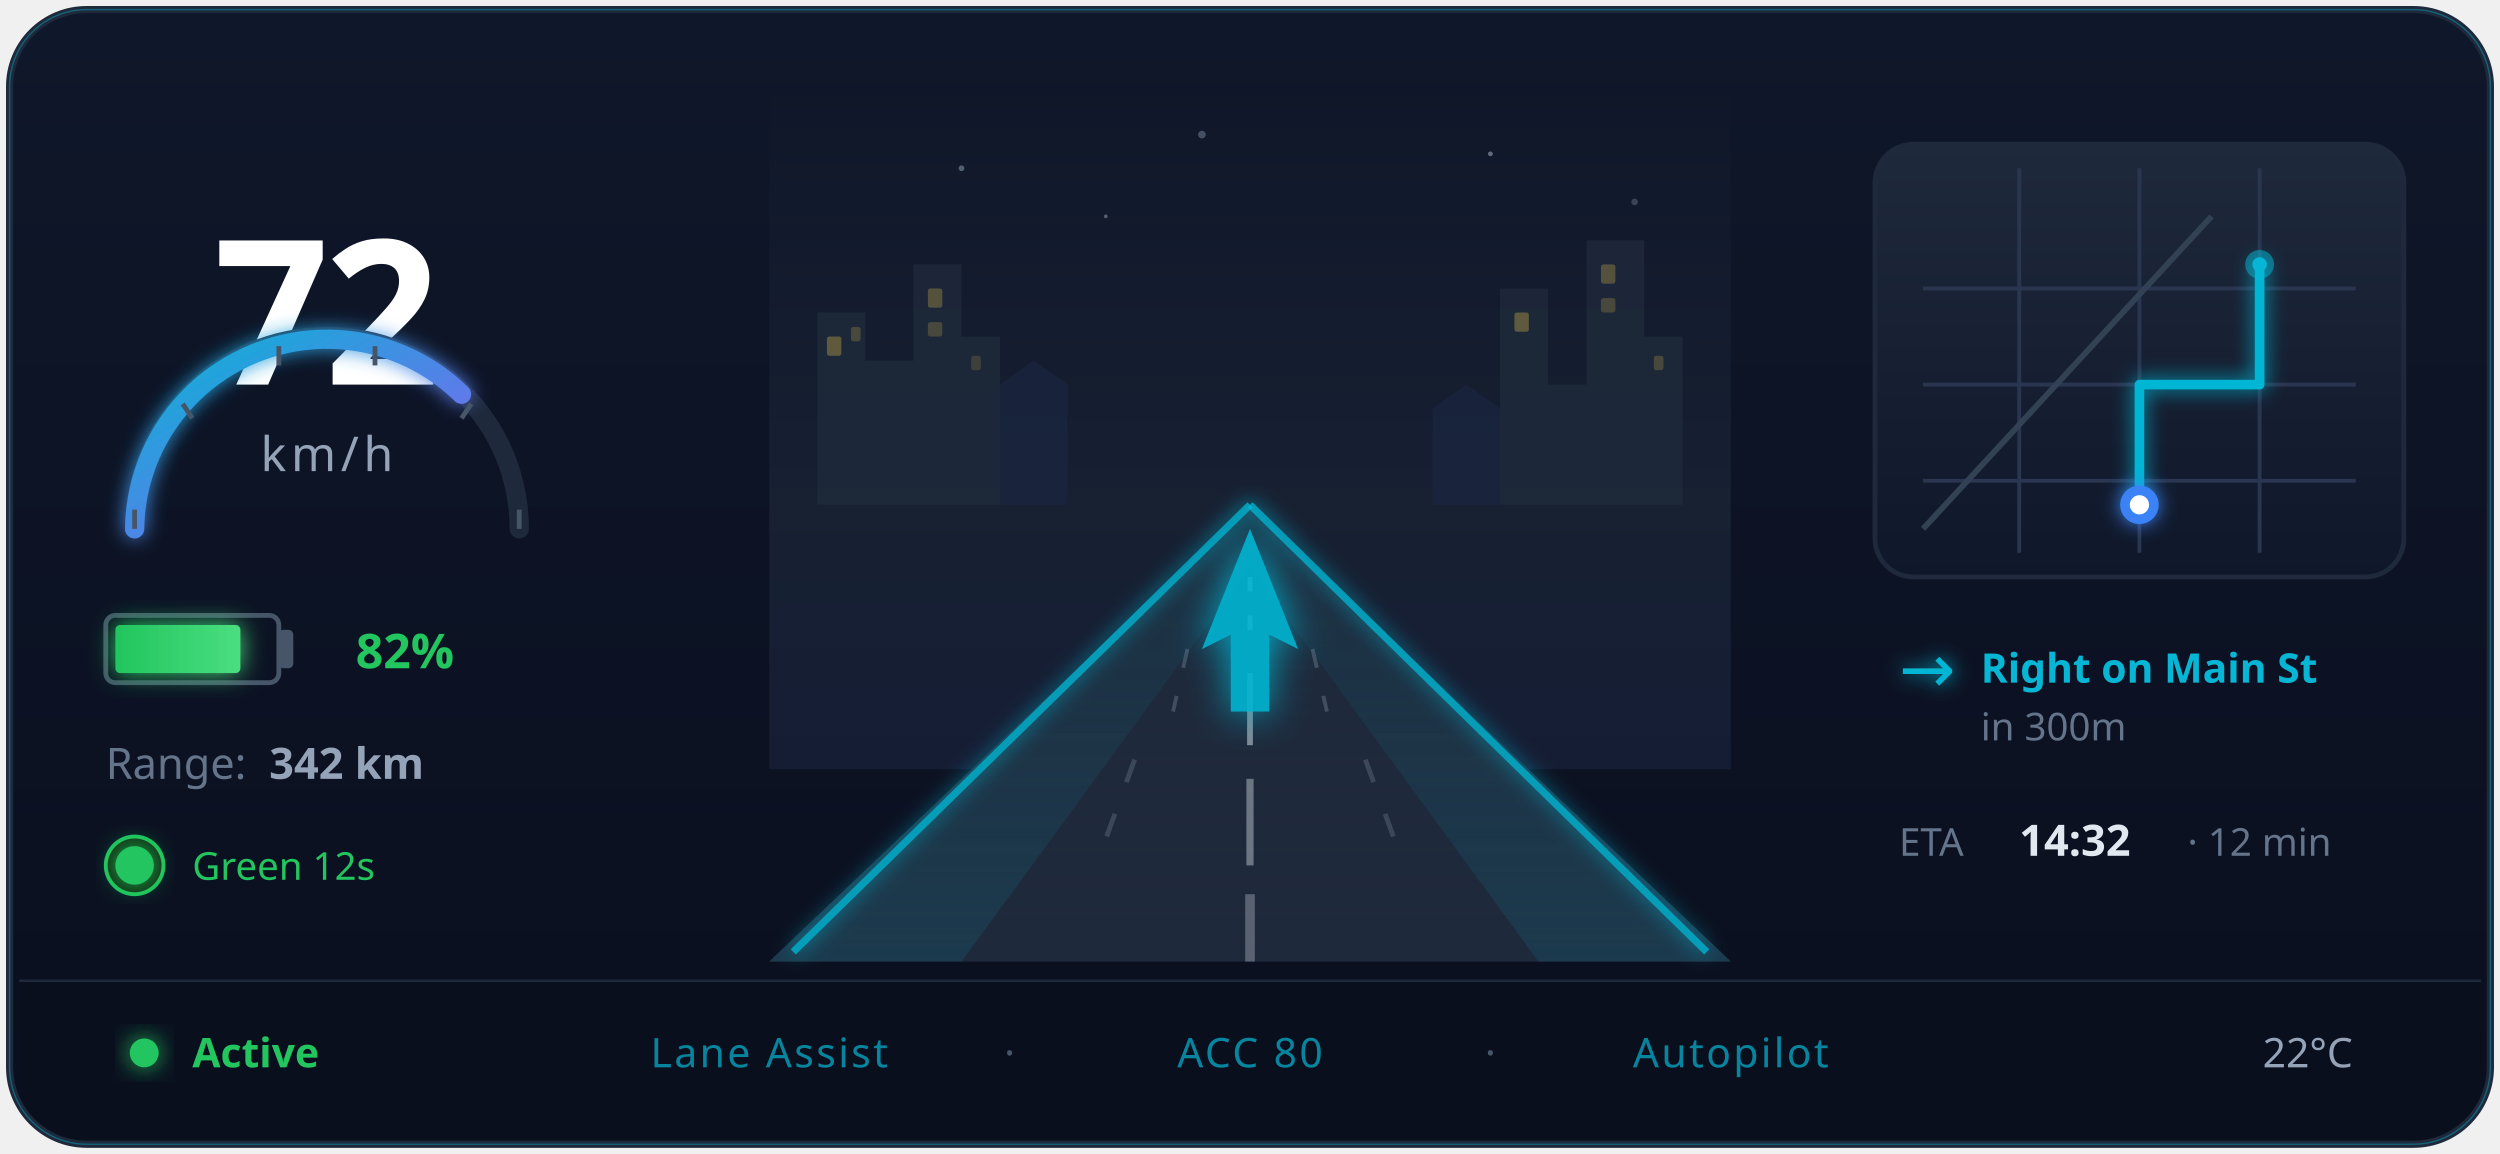
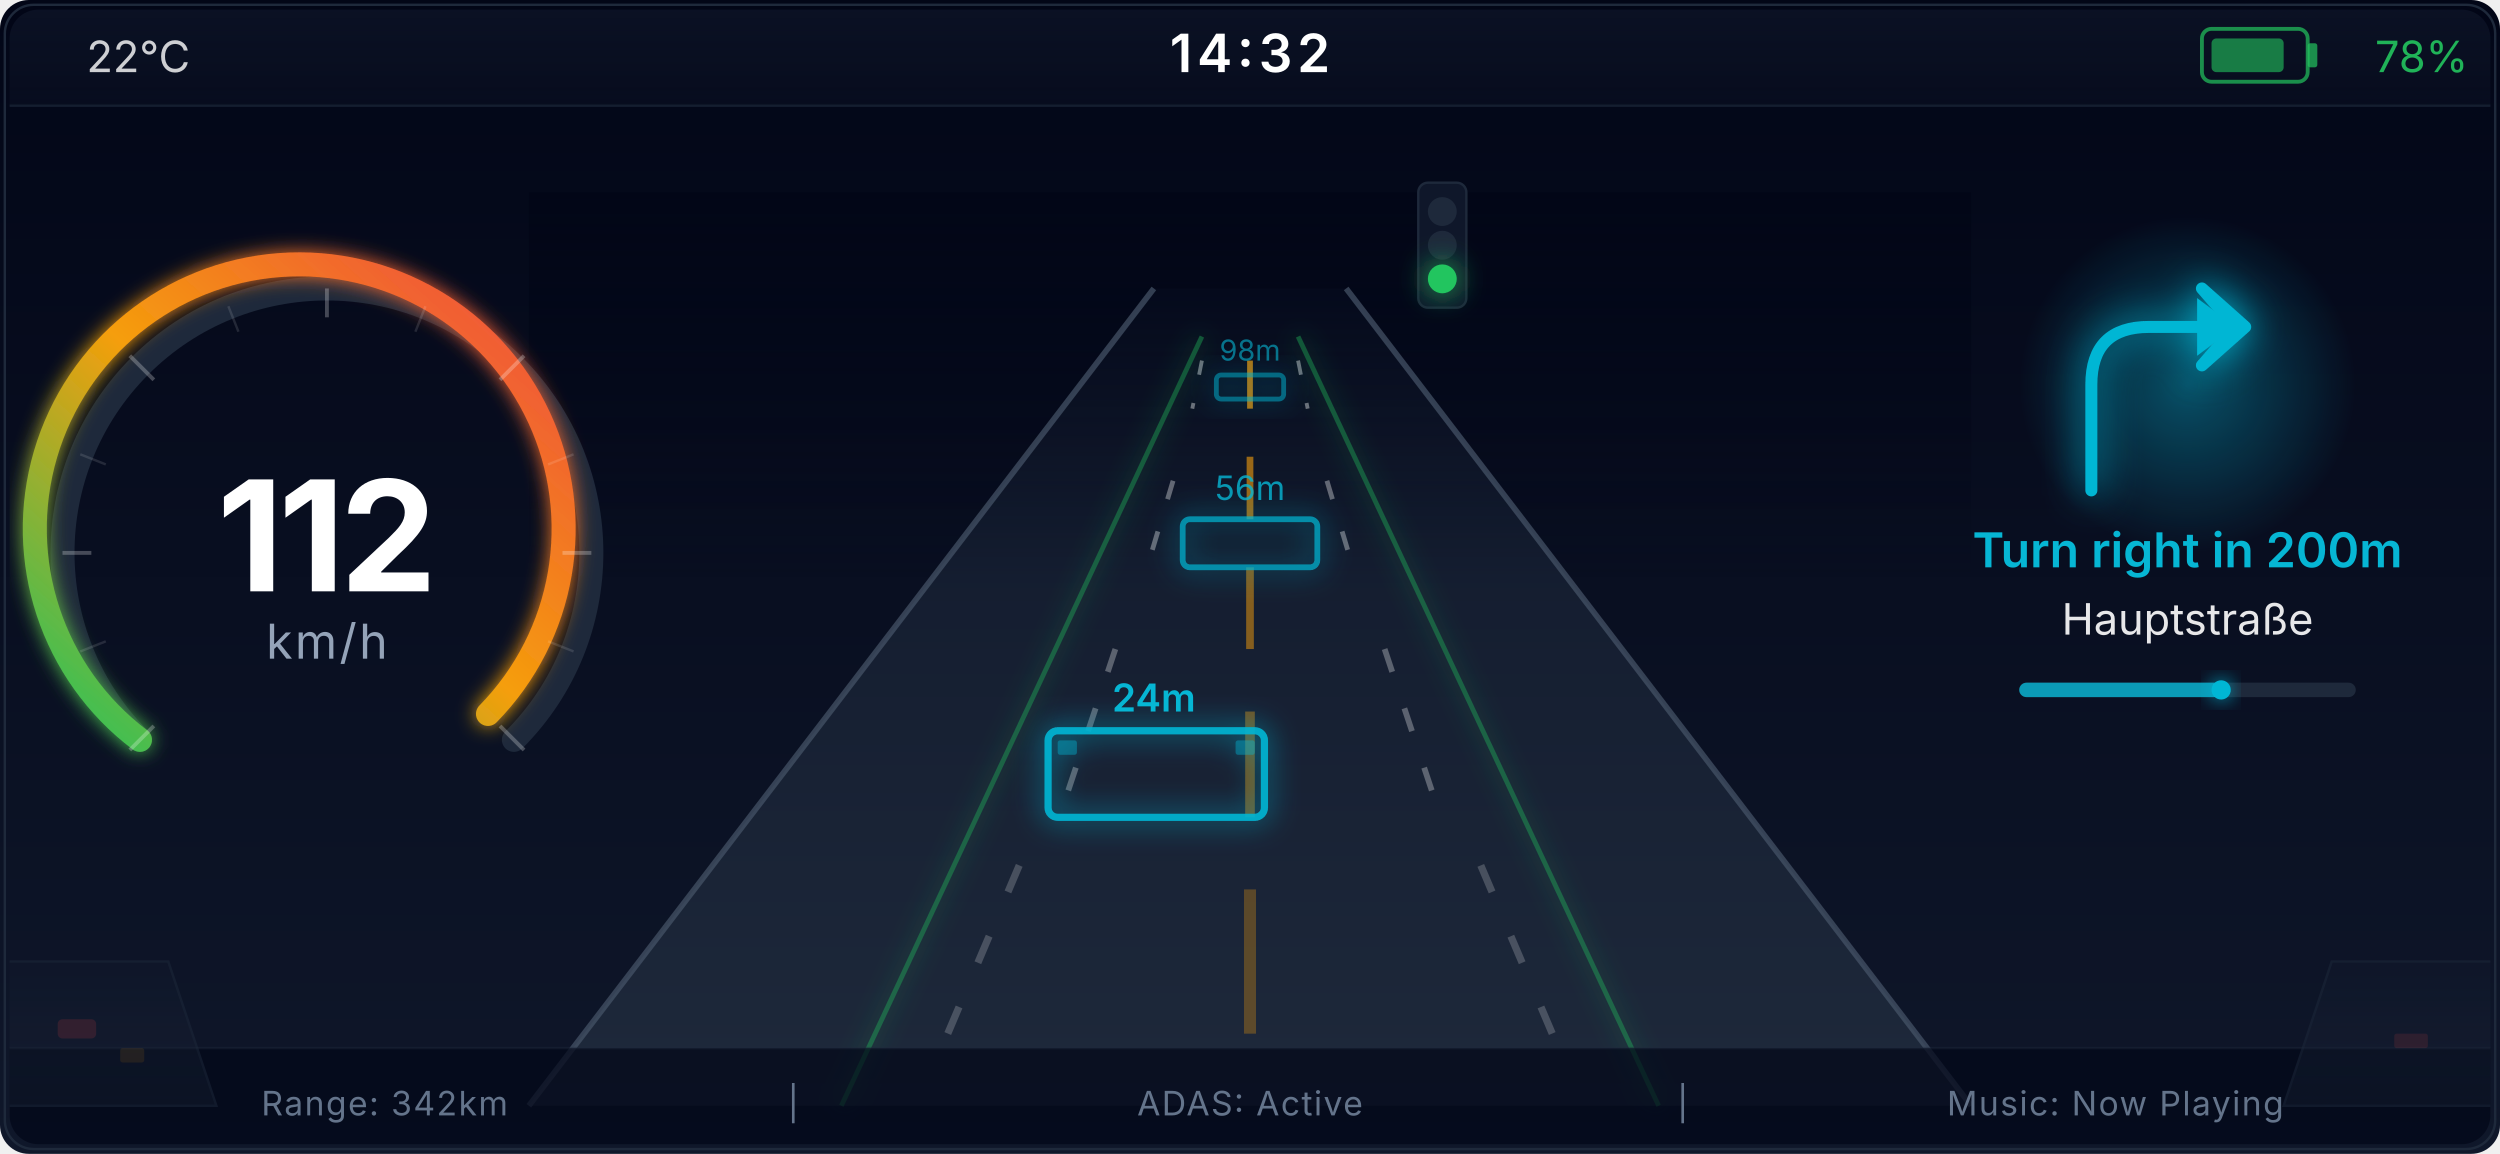
<svg xmlns="http://www.w3.org/2000/svg" viewBox="0 0 520 240">
  <defs>
-     <linearGradient id="hudBg" x1="0" y1="0" x2="0" y2="1">
+     <linearGradient id="bg" x1="0" y1="0" x2="0" y2="1">
+       <stop offset="0%" stop-color="#020617" />
+       <stop offset="100%" stop-color="#0F172A" />
+     </linearGradient>
+     <linearGradient id="roadSurface" x1="0" y1="0" x2="0" y2="1">
      <stop offset="0%" stop-color="#0F172A" />
-       <stop offset="100%" stop-color="#0A0F1E" />
-     </linearGradient>
-     <linearGradient id="speedArc" x1="0" y1="0" x2="1" y2="1">
-       <stop offset="0%" stop-color="#06B6D4" />
-       <stop offset="100%" stop-color="#8B5CF6" />
-     </linearGradient>
-     <linearGradient id="roadGrad" x1="0" y1="0" x2="0" y2="1">
-       <stop offset="0%" stop-color="#1E293B" stop-opacity="0" />
      <stop offset="100%" stop-color="#1E293B" />
    </linearGradient>
-     <linearGradient id="skyGrad" x1="0" y1="0" x2="0" y2="1">
+     <linearGradient id="roadFog" x1="0" y1="0" x2="0" y2="1">
+       <stop offset="0%" stop-color="#020617" stop-opacity="1" />
+       <stop offset="40%" stop-color="#020617" stop-opacity="0.6" />
+       <stop offset="100%" stop-color="#020617" stop-opacity="0" />
+     </linearGradient>
+     <linearGradient id="speedArcGrad" x1="0" y1="1" x2="1" y2="0">
+       <stop offset="0%" stop-color="#22C55E" />
+       <stop offset="50%" stop-color="#F59E0B" />
+       <stop offset="100%" stop-color="#EF4444" />
+     </linearGradient>
+     <linearGradient id="speedArcBg" x1="0" y1="0" x2="1" y2="0">
+       <stop offset="0%" stop-color="#1E293B" />
+       <stop offset="100%" stop-color="#1E293B" />
+     </linearGradient>
+     <linearGradient id="laneAssistGrad" x1="0" y1="0" x2="0" y2="1">
+       <stop offset="0%" stop-color="#22C55E" stop-opacity="0" />
+       <stop offset="100%" stop-color="#22C55E" stop-opacity="0.4" />
+     </linearGradient>
+     <linearGradient id="statusBarBg" x1="0" y1="0" x2="0" y2="1">
+       <stop offset="0%" stop-color="#0F172A" stop-opacity="0.7" />
+       <stop offset="100%" stop-color="#0F172A" stop-opacity="0.3" />
+     </linearGradient>
+     <radialGradient id="navGlow" cx="0.5" cy="0.5" r="0.5">
+       <stop offset="0%" stop-color="#06B6D4" stop-opacity="0.4" />
+       <stop offset="100%" stop-color="#06B6D4" stop-opacity="0" />
+     </radialGradient>
+     <linearGradient id="routeProgress" x1="0" y1="0" x2="1" y2="0">
+       <stop offset="0%" stop-color="#06B6D4" />
+       <stop offset="60%" stop-color="#06B6D4" />
+       <stop offset="60%" stop-color="#1E293B" />
+       <stop offset="100%" stop-color="#1E293B" />
+     </linearGradient>
+     <linearGradient id="mirrorBg" x1="0" y1="0" x2="0" y2="1">
      <stop offset="0%" stop-color="#0F172A" />
-       <stop offset="60%" stop-color="#1E293B" />
-       <stop offset="100%" stop-color="#1a2540" />
+       <stop offset="100%" stop-color="#1E293B" stop-opacity="0.5" />
    </linearGradient>
-     <linearGradient id="laneGlow" x1="0" y1="0" x2="0" y2="1">
-       <stop offset="0%" stop-color="#06B6D4" stop-opacity="0.1" />
-       <stop offset="100%" stop-color="#06B6D4" stop-opacity="0.4" />
-     </linearGradient>
-     <linearGradient id="batteryFill" x1="0" y1="0" x2="1" y2="0">
-       <stop offset="0%" stop-color="#22C55E" />
-       <stop offset="100%" stop-color="#4ADE80" />
-     </linearGradient>
-     <linearGradient id="mapBg" x1="0" y1="0" x2="0" y2="1">
-       <stop offset="0%" stop-color="#1E293B" />
-       <stop offset="100%" stop-color="#0F172A" />
-     </linearGradient>
-     <linearGradient id="navArrowGlow" x1="0" y1="1" x2="0" y2="0">
-       <stop offset="0%" stop-color="#06B6D4" stop-opacity="0.8" />
-       <stop offset="100%" stop-color="#06B6D4" stop-opacity="0.2" />
-     </linearGradient>
-     <filter id="cyanGlow" x="-50%" y="-50%" width="200%" height="200%">
+     <filter id="cyanGlow" x="-80%" y="-80%" width="260%" height="260%">
      <feGaussianBlur in="SourceGraphic" stdDeviation="3" result="blur" />
      <feMerge>
        <feMergeNode in="blur" />
        <feMergeNode in="SourceGraphic" />
      </feMerge>
    </filter>
    <filter id="softGlow" x="-50%" y="-50%" width="200%" height="200%">
      <feGaussianBlur in="SourceGraphic" stdDeviation="2" result="blur" />
      <feMerge>
        <feMergeNode in="blur" />
        <feMergeNode in="SourceGraphic" />
      </feMerge>
    </filter>
-     <filter id="greenGlow" x="-50%" y="-50%" width="200%" height="200%">
+     <filter id="greenGlow" x="-60%" y="-60%" width="220%" height="220%">
      <feGaussianBlur in="SourceGraphic" stdDeviation="2.5" result="blur" />
      <feMerge>
        <feMergeNode in="blur" />
        <feMergeNode in="SourceGraphic" />
      </feMerge>
    </filter>
-     <filter id="arrowGlow" x="-50%" y="-50%" width="200%" height="200%">
+     <filter id="arrowGlow" x="-80%" y="-80%" width="260%" height="260%">
      <feGaussianBlur in="SourceGraphic" stdDeviation="4" result="blur" />
      <feMerge>
        <feMergeNode in="blur" />
        <feMergeNode in="SourceGraphic" />
      </feMerge>
    </filter>
+     <filter id="trafficGreenGlow" x="-100%" y="-100%" width="300%" height="300%">
+       <feGaussianBlur in="SourceGraphic" stdDeviation="3" result="blur" />
+       <feMerge>
+         <feMergeNode in="blur" />
+         <feMergeNode in="SourceGraphic" />
+       </feMerge>
+     </filter>
    <clipPath id="panelClip">
-       <rect x="4" y="4" width="512" height="232" rx="14" />
+       <rect x="2" y="2" width="516" height="236" rx="6" />
    </clipPath>
  </defs>
-   <rect x="2" y="2" width="516" height="236" rx="16" fill="url(#hudBg)" stroke="#1E293B" stroke-width="1.5" />
-   <rect x="2" y="2" width="516" height="236" rx="16" fill="none" stroke="#06B6D4" stroke-width="0.3" stroke-opacity="0.4" />
+   <rect width="520" height="240" fill="url(#bg)" rx="6" />
+   <rect x="1" y="1" width="518" height="238" rx="6" fill="none" stroke="#1E293B" stroke-width="0.5" />
  <g clip-path="url(#panelClip)">
+     <rect x="0" y="0" width="520" height="22" fill="url(#statusBarBg)" />
+     <line x1="0" y1="22" x2="520" y2="22" stroke="#1E293B" stroke-width="0.5" opacity="0.6" />
+     <text x="18" y="15" font-family="system-ui, -apple-system, sans-serif" font-size="9" fill="white" opacity="0.8">22°C</text>
+     <text x="260" y="15" font-family="system-ui, -apple-system, sans-serif" font-size="11" font-weight="600" fill="white" text-anchor="middle" letter-spacing="1">14:32</text>
+     <g transform="translate(458, 6)">
+       <rect x="0" y="0" width="22" height="11" rx="2" fill="none" stroke="#22C55E" stroke-width="0.8" opacity="0.7" />
+       <rect x="22" y="3" width="2" height="5" rx="0.5" fill="#22C55E" opacity="0.7" />
+       <rect x="2" y="2" width="15" height="7" rx="1" fill="#22C55E" opacity="0.6" />
+     </g>
+     <text x="494" y="15" font-family="system-ui, -apple-system, sans-serif" font-size="9" fill="#22C55E" opacity="0.9">78%</text>
    <g>
-       <rect x="160" y="20" width="200" height="140" fill="url(#skyGrad)" opacity="0.6" />
-       <circle cx="200" cy="35" r="0.6" fill="#94A3B8" opacity="0.5" />
-       <circle cx="250" cy="28" r="0.8" fill="#94A3B8" opacity="0.4" />
-       <circle cx="310" cy="32" r="0.5" fill="#94A3B8" opacity="0.6" />
-       <circle cx="340" cy="42" r="0.7" fill="#94A3B8" opacity="0.3" />
-       <circle cx="230" cy="45" r="0.4" fill="#94A3B8" opacity="0.5" />
-       <polygon points="170,105 170,65 180,65 180,75 190,75 190,55 200,55 200,70 208,70 208,105" fill="#1E293B" opacity="0.8" />
-       <polygon points="208,105 208,80 215,75 222,80 222,105" fill="#1a2540" opacity="0.7" />
-       <rect x="172" y="70" width="3" height="4" fill="#FCD34D" opacity="0.3" rx="0.5" />
-       <rect x="177" y="68" width="2" height="3" fill="#FCD34D" opacity="0.2" rx="0.5" />
-       <rect x="193" y="60" width="3" height="4" fill="#FCD34D" opacity="0.25" rx="0.5" />
-       <rect x="193" y="67" width="3" height="3" fill="#FCD34D" opacity="0.2" rx="0.5" />
-       <rect x="202" y="74" width="2" height="3" fill="#FCD34D" opacity="0.15" rx="0.5" />
-       <polygon points="312,105 312,60 322,60 322,80 330,80 330,50 342,50 342,70 350,70 350,105" fill="#1E293B" opacity="0.8" />
-       <polygon points="298,105 298,85 305,80 312,85 312,105" fill="#1a2540" opacity="0.7" />
-       <rect x="315" y="65" width="3" height="4" fill="#FCD34D" opacity="0.3" rx="0.5" />
-       <rect x="333" y="55" width="3" height="4" fill="#FCD34D" opacity="0.25" rx="0.5" />
-       <rect x="333" y="62" width="3" height="3" fill="#FCD34D" opacity="0.2" rx="0.5" />
-       <rect x="344" y="74" width="2" height="3" fill="#FCD34D" opacity="0.2" rx="0.5" />
-       <polygon points="260,105 160,200 360,200 260,105" fill="#1E293B" />
-       <polygon points="260,105 160,200 360,200 260,105" fill="url(#roadGrad)" opacity="0.5" />
-       <polygon points="260,105 160,200 200,200 260,118" fill="url(#laneGlow)" opacity="0.3" />
-       <polygon points="260,105 360,200 320,200 260,118" fill="url(#laneGlow)" opacity="0.3" />
-       <line x1="260" y1="105" x2="165" y2="198" stroke="#06B6D4" stroke-width="1.5" opacity="0.8" filter="url(#softGlow)" />
-       <line x1="260" y1="105" x2="355" y2="198" stroke="#06B6D4" stroke-width="1.5" opacity="0.8" filter="url(#softGlow)" />
-       <line x1="260" y1="120" x2="260" y2="132" stroke="#E2E8F0" stroke-width="1" opacity="0.6" stroke-dasharray="3,5" />
-       <line x1="260" y1="140" x2="260" y2="155" stroke="#E2E8F0" stroke-width="1.2" opacity="0.5" />
-       <line x1="260" y1="162" x2="260" y2="180" stroke="#E2E8F0" stroke-width="1.5" opacity="0.4" />
-       <line x1="260" y1="186" x2="260" y2="200" stroke="#E2E8F0" stroke-width="2" opacity="0.3" />
-       <line x1="247" y1="135" x2="244" y2="148" stroke="#94A3B8" stroke-width="0.8" opacity="0.3" stroke-dasharray="4,6" />
-       <line x1="236" y1="158" x2="228" y2="180" stroke="#94A3B8" stroke-width="1" opacity="0.25" stroke-dasharray="5,7" />
-       <line x1="273" y1="135" x2="276" y2="148" stroke="#94A3B8" stroke-width="0.8" opacity="0.3" stroke-dasharray="4,6" />
-       <line x1="284" y1="158" x2="292" y2="180" stroke="#94A3B8" stroke-width="1" opacity="0.25" stroke-dasharray="5,7" />
-       <polygon points="260,110 250,135 256,132 256,148 264,148 264,132 270,135" fill="#06B6D4" opacity="0.9" filter="url(#arrowGlow)" />
-     </g>
-     <g>
-       <text x="68" y="80" font-family="system-ui" font-size="42" font-weight="700" fill="#FFFFFF" text-anchor="middle" letter-spacing="-1">72</text>
-       <text x="68" y="98" font-family="system-ui" font-size="10" fill="#94A3B8" text-anchor="middle" letter-spacing="1">km/h</text>
-       <path d="M 28,110 A 40,40 0 0,1 108,110" fill="none" stroke="#1E293B" stroke-width="4" stroke-linecap="round" />
-       <path d="M 28,110 A 40,40 0 0,1 96,82" fill="none" stroke="url(#speedArc)" stroke-width="4" stroke-linecap="round" filter="url(#softGlow)" />
-       <line x1="28" y1="106" x2="28" y2="110" stroke="#475569" stroke-width="1" />
-       <line x1="38" y1="84" x2="40" y2="87" stroke="#475569" stroke-width="1" />
-       <line x1="58" y1="72" x2="58" y2="76" stroke="#475569" stroke-width="1" />
-       <line x1="78" y1="72" x2="78" y2="76" stroke="#475569" stroke-width="1" />
-       <line x1="98" y1="84" x2="96" y2="87" stroke="#475569" stroke-width="1" />
-       <line x1="108" y1="106" x2="108" y2="110" stroke="#475569" stroke-width="1" />
-       <g transform="translate(22, 128)">
-         <rect x="0" y="0" width="36" height="14" rx="2" fill="none" stroke="#475569" stroke-width="1" />
-         <rect x="36" y="3" width="3" height="8" rx="1" fill="#475569" />
-         <rect x="2" y="2" width="26" height="10" rx="1" fill="url(#batteryFill)" filter="url(#greenGlow)" />
-         <text x="52" y="11" font-family="system-ui" font-size="10" font-weight="600" fill="#22C55E">82%</text>
+       <polygon points="260,60 240,60 110,230 410,230 280,60" fill="url(#roadSurface)" />
+       <rect x="110" y="40" width="300" height="80" fill="url(#roadFog)" />
+       <line x1="240" y1="60" x2="110" y2="230" stroke="#475569" stroke-width="1.2" opacity="0.7" />
+       <line x1="280" y1="60" x2="410" y2="230" stroke="#475569" stroke-width="1.2" opacity="0.7" />
+       <line x1="260" y1="75" x2="260" y2="85" stroke="#F59E0B" stroke-width="1.2" opacity="0.7" />
+       <line x1="260" y1="95" x2="260" y2="108" stroke="#F59E0B" stroke-width="1.4" opacity="0.6" />
+       <line x1="260" y1="118" x2="260" y2="135" stroke="#F59E0B" stroke-width="1.6" opacity="0.5" />
+       <line x1="260" y1="148" x2="260" y2="170" stroke="#F59E0B" stroke-width="2" opacity="0.4" />
+       <line x1="260" y1="185" x2="260" y2="215" stroke="#F59E0B" stroke-width="2.5" opacity="0.3" />
+       <line x1="250" y1="75" x2="248" y2="85" stroke="white" stroke-width="0.8" opacity="0.4" stroke-dasharray="3,6" />
+       <line x1="244" y1="100" x2="238" y2="120" stroke="white" stroke-width="1" opacity="0.35" stroke-dasharray="4,7" />
+       <line x1="232" y1="135" x2="222" y2="165" stroke="white" stroke-width="1.2" opacity="0.3" stroke-dasharray="5,8" />
+       <line x1="212" y1="180" x2="195" y2="220" stroke="white" stroke-width="1.5" opacity="0.2" stroke-dasharray="6,10" />
+       <line x1="270" y1="75" x2="272" y2="85" stroke="white" stroke-width="0.8" opacity="0.4" stroke-dasharray="3,6" />
+       <line x1="276" y1="100" x2="282" y2="120" stroke="white" stroke-width="1" opacity="0.35" stroke-dasharray="4,7" />
+       <line x1="288" y1="135" x2="298" y2="165" stroke="white" stroke-width="1.2" opacity="0.3" stroke-dasharray="5,8" />
+       <line x1="308" y1="180" x2="325" y2="220" stroke="white" stroke-width="1.5" opacity="0.2" stroke-dasharray="6,10" />
+       <line x1="250" y1="70" x2="175" y2="230" stroke="#22C55E" stroke-width="1" opacity="0.4" filter="url(#greenGlow)" />
+       <line x1="270" y1="70" x2="345" y2="230" stroke="#22C55E" stroke-width="1" opacity="0.4" filter="url(#greenGlow)" />
+       <g filter="url(#cyanGlow)">
+         <rect x="253" y="78" width="14" height="5" rx="1" fill="none" stroke="#06B6D4" stroke-width="1" opacity="0.5" />
      </g>
-       <text x="22" y="162" font-family="system-ui" font-size="9" fill="#64748B">Range:</text>
-       <text x="56" y="162" font-family="system-ui" font-size="9" font-weight="600" fill="#94A3B8">342 km</text>
-       <g transform="translate(22, 174)">
-         <circle cx="6" cy="6" r="6" fill="#0F2A0F" stroke="#22C55E" stroke-width="0.8" />
-         <circle cx="6" cy="6" r="4" fill="#22C55E" filter="url(#greenGlow)" />
-         <text x="18" y="9" font-family="system-ui" font-size="8" fill="#22C55E" font-weight="500">Green 12s</text>
+       <text x="260" y="75" font-family="system-ui, -apple-system, sans-serif" font-size="6" fill="#06B6D4" text-anchor="middle" opacity="0.6">98m</text>
+       <g filter="url(#cyanGlow)">
+         <rect x="246" y="108" width="28" height="10" rx="1.5" fill="none" stroke="#06B6D4" stroke-width="1.2" opacity="0.7" />
+       </g>
+       <text x="260" y="104" font-family="system-ui, -apple-system, sans-serif" font-size="7" fill="#06B6D4" text-anchor="middle" opacity="0.8">56m</text>
+       <g filter="url(#cyanGlow)">
+         <rect x="218" y="152" width="45" height="18" rx="2" fill="none" stroke="#06B6D4" stroke-width="1.5" opacity="0.9" />
+         <rect x="220" y="154" width="4" height="3" rx="0.5" fill="#06B6D4" opacity="0.4" />
+         <rect x="257" y="154" width="4" height="3" rx="0.5" fill="#06B6D4" opacity="0.4" />
+       </g>
+       <text x="240" y="148" font-family="system-ui, -apple-system, sans-serif" font-size="8" fill="#06B6D4" text-anchor="middle" font-weight="600">24m</text>
+       <g transform="translate(295, 38)">
+         <rect x="0" y="0" width="10" height="26" rx="2" fill="#0F172A" stroke="#1E293B" stroke-width="0.5" />
+         <circle cx="5" cy="6" r="3" fill="#1E293B" />
+         <circle cx="5" cy="13" r="3" fill="#1E293B" />
+         <circle cx="5" cy="20" r="3" fill="#22C55E" filter="url(#trafficGreenGlow)" />
      </g>
    </g>
-     <g>
-       <rect x="390" y="30" width="110" height="90" rx="8" fill="url(#mapBg)" stroke="#1E293B" stroke-width="1" />
-       <line x1="400" y1="60" x2="490" y2="60" stroke="#2a3550" stroke-width="0.8" />
-       <line x1="400" y1="80" x2="490" y2="80" stroke="#2a3550" stroke-width="0.8" />
-       <line x1="400" y1="100" x2="490" y2="100" stroke="#2a3550" stroke-width="0.8" />
-       <line x1="420" y1="35" x2="420" y2="115" stroke="#2a3550" stroke-width="0.8" />
-       <line x1="445" y1="35" x2="445" y2="115" stroke="#2a3550" stroke-width="0.8" />
-       <line x1="470" y1="35" x2="470" y2="115" stroke="#2a3550" stroke-width="0.8" />
-       <line x1="400" y1="110" x2="460" y2="45" stroke="#334155" stroke-width="1.2" />
-       <polyline points="445,105 445,80 470,80 470,55" stroke="#06B6D4" stroke-width="2" fill="none" stroke-linecap="round" stroke-linejoin="round" filter="url(#softGlow)" />
-       <circle cx="445" cy="105" r="4" fill="#3B82F6" filter="url(#softGlow)" />
-       <circle cx="445" cy="105" r="2" fill="#FFFFFF" />
-       <circle cx="470" cy="55" r="3" fill="#06B6D4" opacity="0.5" />
-       <circle cx="470" cy="55" r="1.5" fill="#06B6D4" />
-       <g transform="translate(390, 132)">
-         <text x="5" y="12" font-family="system-ui" font-size="14" fill="#06B6D4" filter="url(#softGlow)">→</text>
-         <text x="22" y="10" font-family="system-ui" font-size="8.5" font-weight="600" fill="#06B6D4">Right on Main St</text>
-         <text x="22" y="22" font-family="system-ui" font-size="8" fill="#64748B">in 300m</text>
+     <g transform="translate(68, 115)">
+       <path d="M -38.89,38.89 A 55,55 0 1,1 38.89,38.89" fill="none" stroke="#1E293B" stroke-width="5" stroke-linecap="round" />
+       <path d="M -38.89,38.89 A 55,55 0 1,1 33.5,33.5" fill="none" stroke="url(#speedArcGrad)" stroke-width="5" stroke-linecap="round" filter="url(#softGlow)" />
+       <g stroke="white" stroke-width="0.8" opacity="0.25">
+         <line x1="-41" y1="41" x2="-36" y2="36" />
+         <line x1="-55" y1="0" x2="-49" y2="0" />
+         <line x1="-41" y1="-41" x2="-36" y2="-36" />
+         <line x1="0" y1="-55" x2="0" y2="-49" />
+         <line x1="41" y1="-41" x2="36" y2="-36" />
+         <line x1="55" y1="0" x2="49" y2="0" />
+         <line x1="41" y1="41" x2="36" y2="36" />
      </g>
-       <g transform="translate(390, 168)">
-         <text x="5" y="10" font-family="system-ui" font-size="8" fill="#64748B">ETA</text>
-         <text x="30" y="10" font-family="system-ui" font-size="9" font-weight="600" fill="#E2E8F0">14:32</text>
-         <text x="65" y="10" font-family="system-ui" font-size="8" fill="#64748B">· 12 min</text>
+       <g stroke="white" stroke-width="0.5" opacity="0.12">
+         <line x1="-51.3" y1="20.5" x2="-46" y2="18.4" />
+         <line x1="-51.3" y1="-20.5" x2="-46" y2="-18.4" />
+         <line x1="-20.5" y1="-51.3" x2="-18.4" y2="-46" />
+         <line x1="20.5" y1="-51.3" x2="18.4" y2="-46" />
+         <line x1="51.3" y1="-20.5" x2="46" y2="-18.4" />
+         <line x1="51.3" y1="20.5" x2="46" y2="18.4" />
      </g>
+       <text x="0" y="8" font-family="system-ui, -apple-system, sans-serif" font-size="32" font-weight="700" fill="white" text-anchor="middle" letter-spacing="-1">112</text>
+       <text x="0" y="22" font-family="system-ui, -apple-system, sans-serif" font-size="10" fill="#94A3B8" text-anchor="middle" letter-spacing="0.5">km/h</text>
    </g>
-     <g>
-       <rect x="4" y="204" width="512" height="30" fill="#0A0F1E" opacity="0.8" />
-       <line x1="4" y1="204" x2="516" y2="204" stroke="#1E293B" stroke-width="0.5" />
-       <circle cx="30" cy="219" r="3" fill="#22C55E" filter="url(#greenGlow)" />
-       <text x="40" y="222" font-family="system-ui" font-size="8.5" font-weight="600" fill="#22C55E">Active</text>
-       <text x="160" y="222" font-family="system-ui" font-size="8.5" fill="#06B6D4" opacity="0.7" text-anchor="middle" letter-spacing="0.5">Lane Assist</text>
-       <text x="210" y="222" font-family="system-ui" font-size="8.5" fill="#475569" text-anchor="middle">·</text>
-       <text x="260" y="222" font-family="system-ui" font-size="8.5" fill="#06B6D4" opacity="0.7" text-anchor="middle" letter-spacing="0.5">ACC 80</text>
-       <text x="310" y="222" font-family="system-ui" font-size="8.5" fill="#475569" text-anchor="middle">·</text>
-       <text x="360" y="222" font-family="system-ui" font-size="8.5" fill="#06B6D4" opacity="0.7" text-anchor="middle" letter-spacing="0.5">Autopilot</text>
-       <text x="480" y="222" font-family="system-ui" font-size="8.5" fill="#94A3B8" text-anchor="middle">22°C</text>
+     <g transform="translate(410, 50)">
+       <circle cx="45" cy="30" r="35" fill="url(#navGlow)" />
+       <g filter="url(#arrowGlow)">
+         <path d="M 25,52 L 25,30 Q 25,18 37,18 L 55,18 L 48,10 L 57,18 L 48,26 L 55,18" fill="none" stroke="#06B6D4" stroke-width="2.5" stroke-linecap="round" stroke-linejoin="round" />
+         <polygon points="55,18 47,12 47,24" fill="#06B6D4" />
+       </g>
+       <text x="45" y="68" font-family="system-ui, -apple-system, sans-serif" font-size="10" fill="#06B6D4" text-anchor="middle" font-weight="600">Turn right in 200m</text>
+       <text x="45" y="82" font-family="system-ui, -apple-system, sans-serif" font-size="9" fill="white" text-anchor="middle" opacity="0.9">Hauptstraße</text>
+       <rect x="10" y="92" width="70" height="3" rx="1.5" fill="#1E293B" />
+       <rect x="10" y="92" width="42" height="3" rx="1.5" fill="#06B6D4" opacity="0.8" />
+       <circle cx="52" cy="93.5" r="2" fill="#06B6D4" filter="url(#softGlow)" />
+     </g>
+     <rect x="0" y="218" width="520" height="22" fill="#020617" opacity="0.7" />
+     <line x1="0" y1="218" x2="520" y2="218" stroke="#1E293B" stroke-width="0.5" opacity="0.4" />
+     <text x="80" y="232" font-family="system-ui, -apple-system, sans-serif" font-size="7" fill="#64748B" text-anchor="middle" letter-spacing="0.3">Range: 342km</text>
+     <text x="165" y="232" font-family="system-ui, -apple-system, sans-serif" font-size="7" fill="#64748B" text-anchor="middle">|</text>
+     <text x="260" y="232" font-family="system-ui, -apple-system, sans-serif" font-size="7" fill="#64748B" text-anchor="middle" letter-spacing="0.3">ADAS: Active</text>
+     <text x="350" y="232" font-family="system-ui, -apple-system, sans-serif" font-size="7" fill="#64748B" text-anchor="middle">|</text>
+     <text x="440" y="232" font-family="system-ui, -apple-system, sans-serif" font-size="7" fill="#64748B" text-anchor="middle" letter-spacing="0.3">Music: Now Playing</text>
+     <g opacity="0.5">
+       <polygon points="0,200 0,230 45,230 35,200" fill="url(#mirrorBg)" stroke="#1E293B" stroke-width="0.5" />
+       <rect x="12" y="212" width="8" height="4" rx="1" fill="#EF4444" opacity="0.3" />
+       <rect x="25" y="218" width="5" height="3" rx="0.5" fill="#F59E0B" opacity="0.2" />
+     </g>
+     <g opacity="0.5">
+       <polygon points="520,200 520,230 475,230 485,200" fill="url(#mirrorBg)" stroke="#1E293B" stroke-width="0.5" />
+       <rect x="498" y="215" width="7" height="3" rx="0.5" fill="#EF4444" opacity="0.25" />
    </g>
  </g>
</svg>
